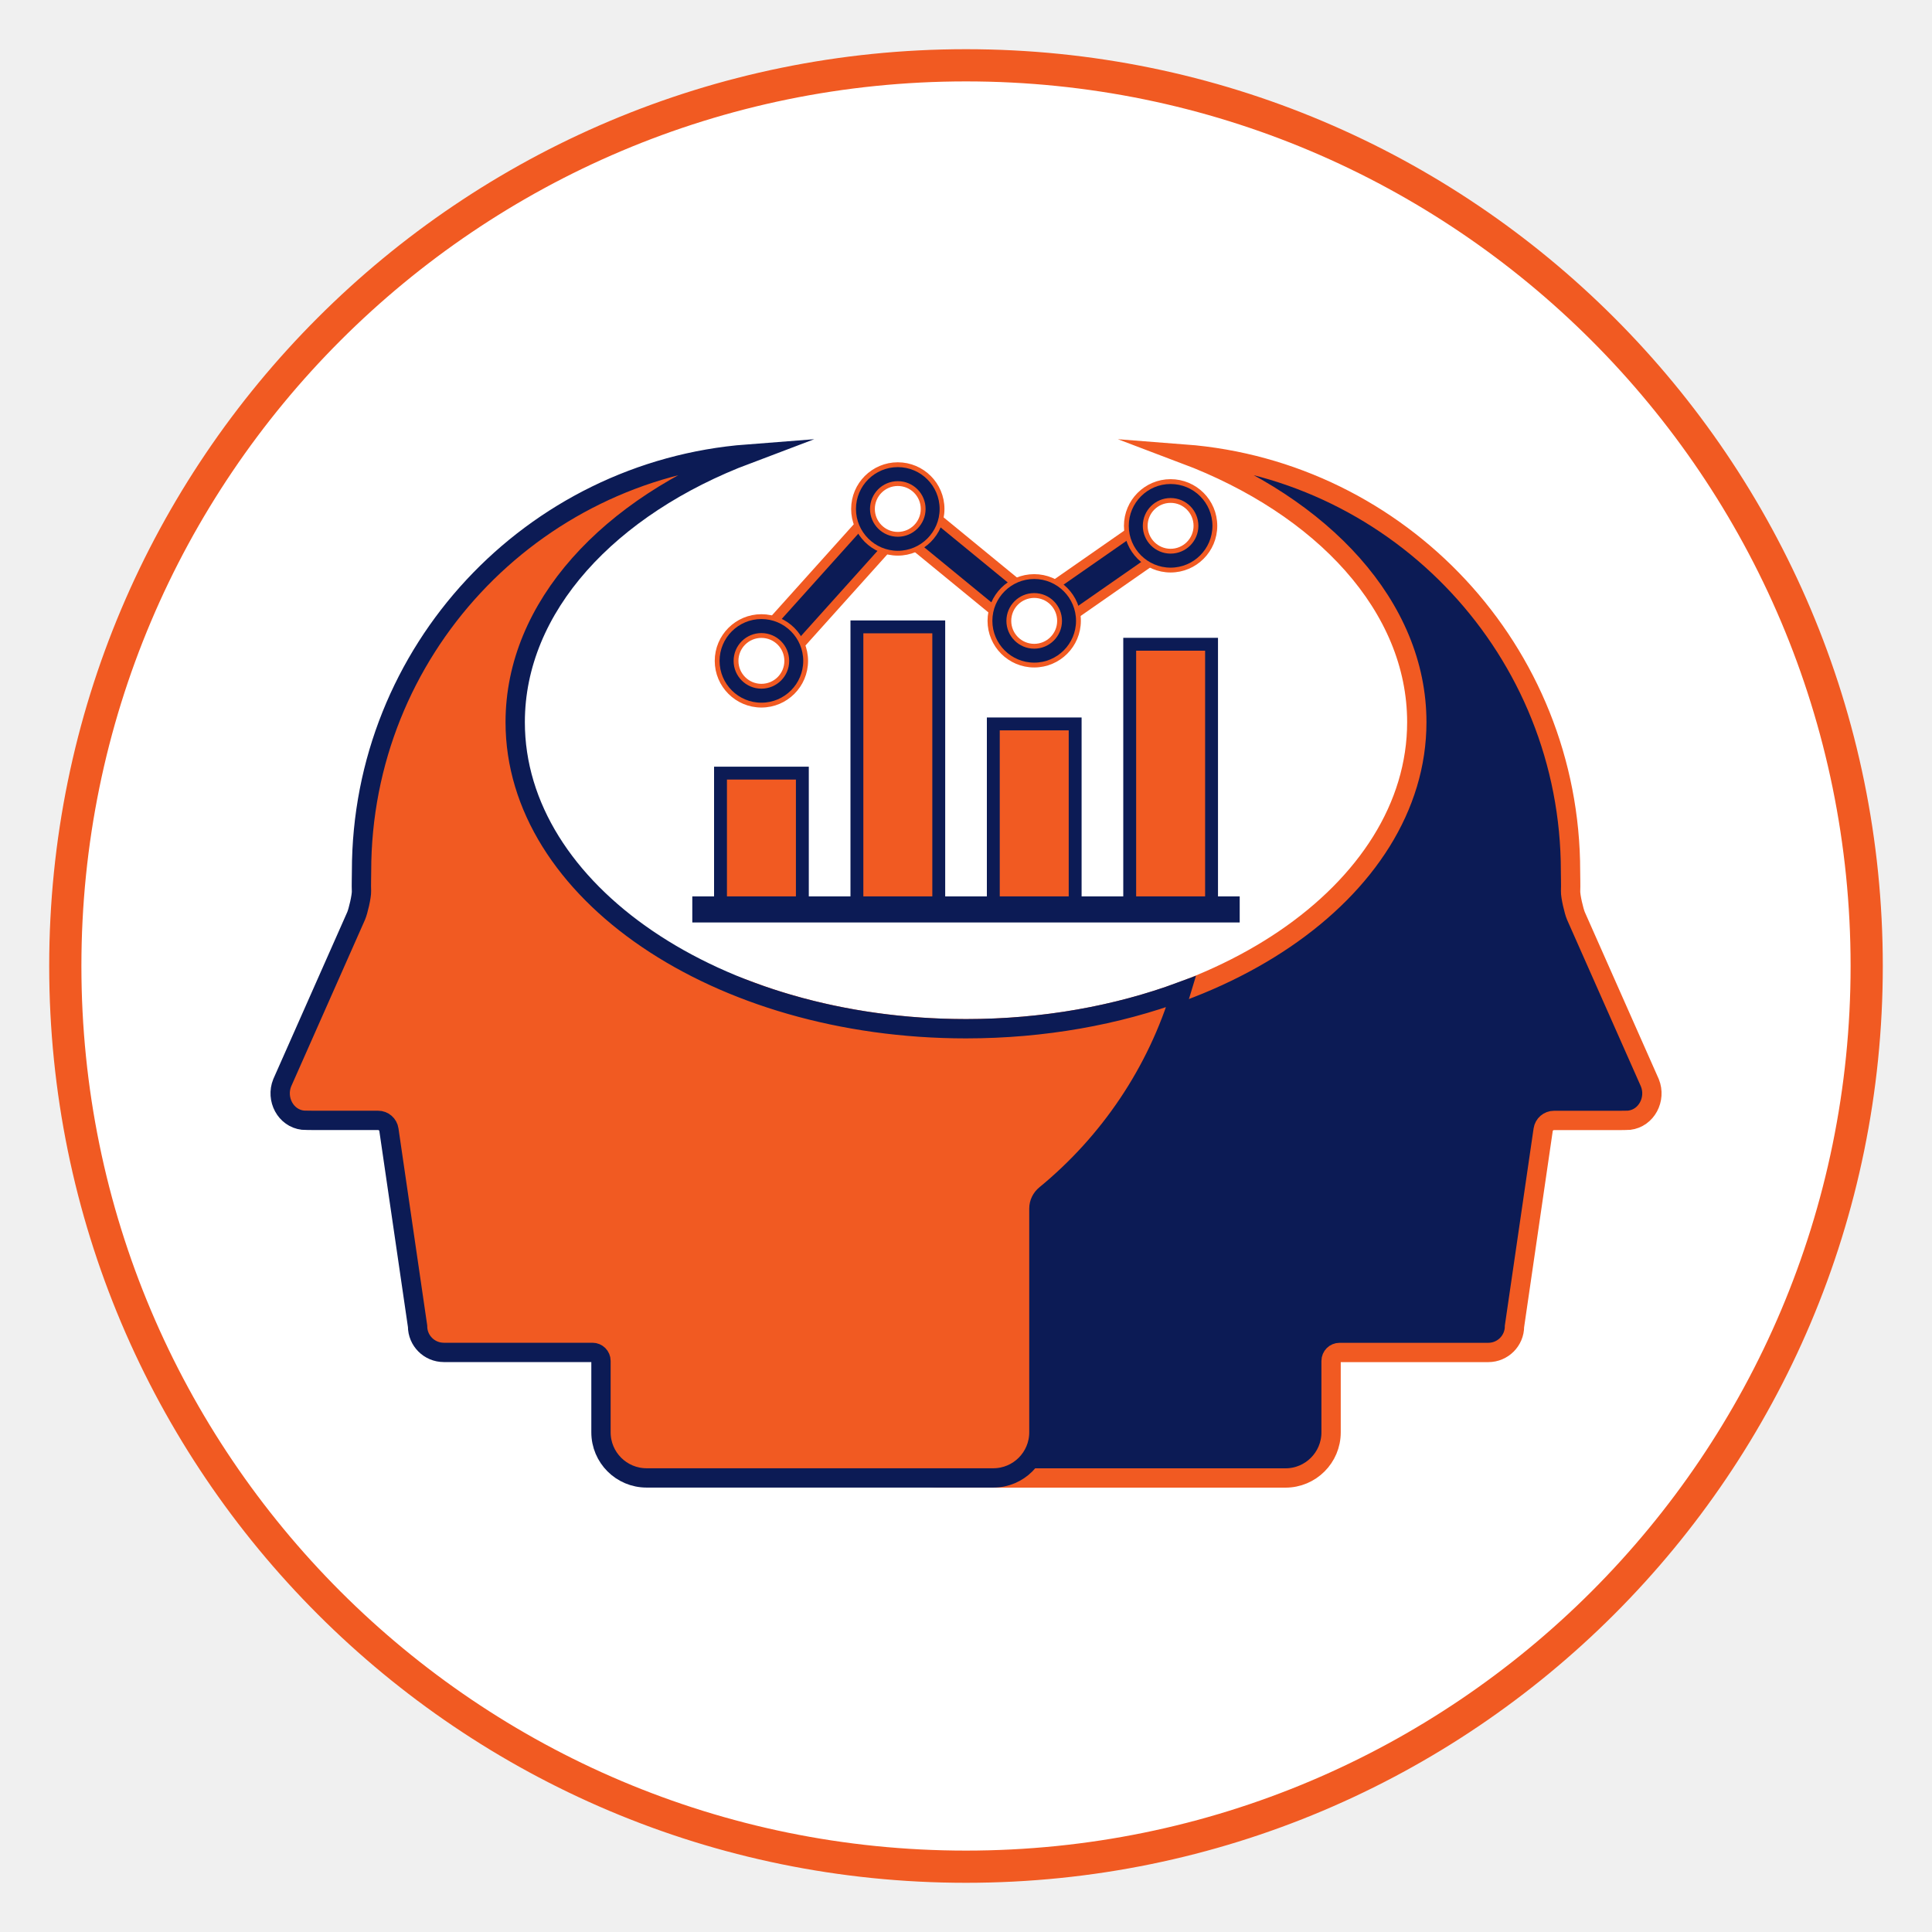
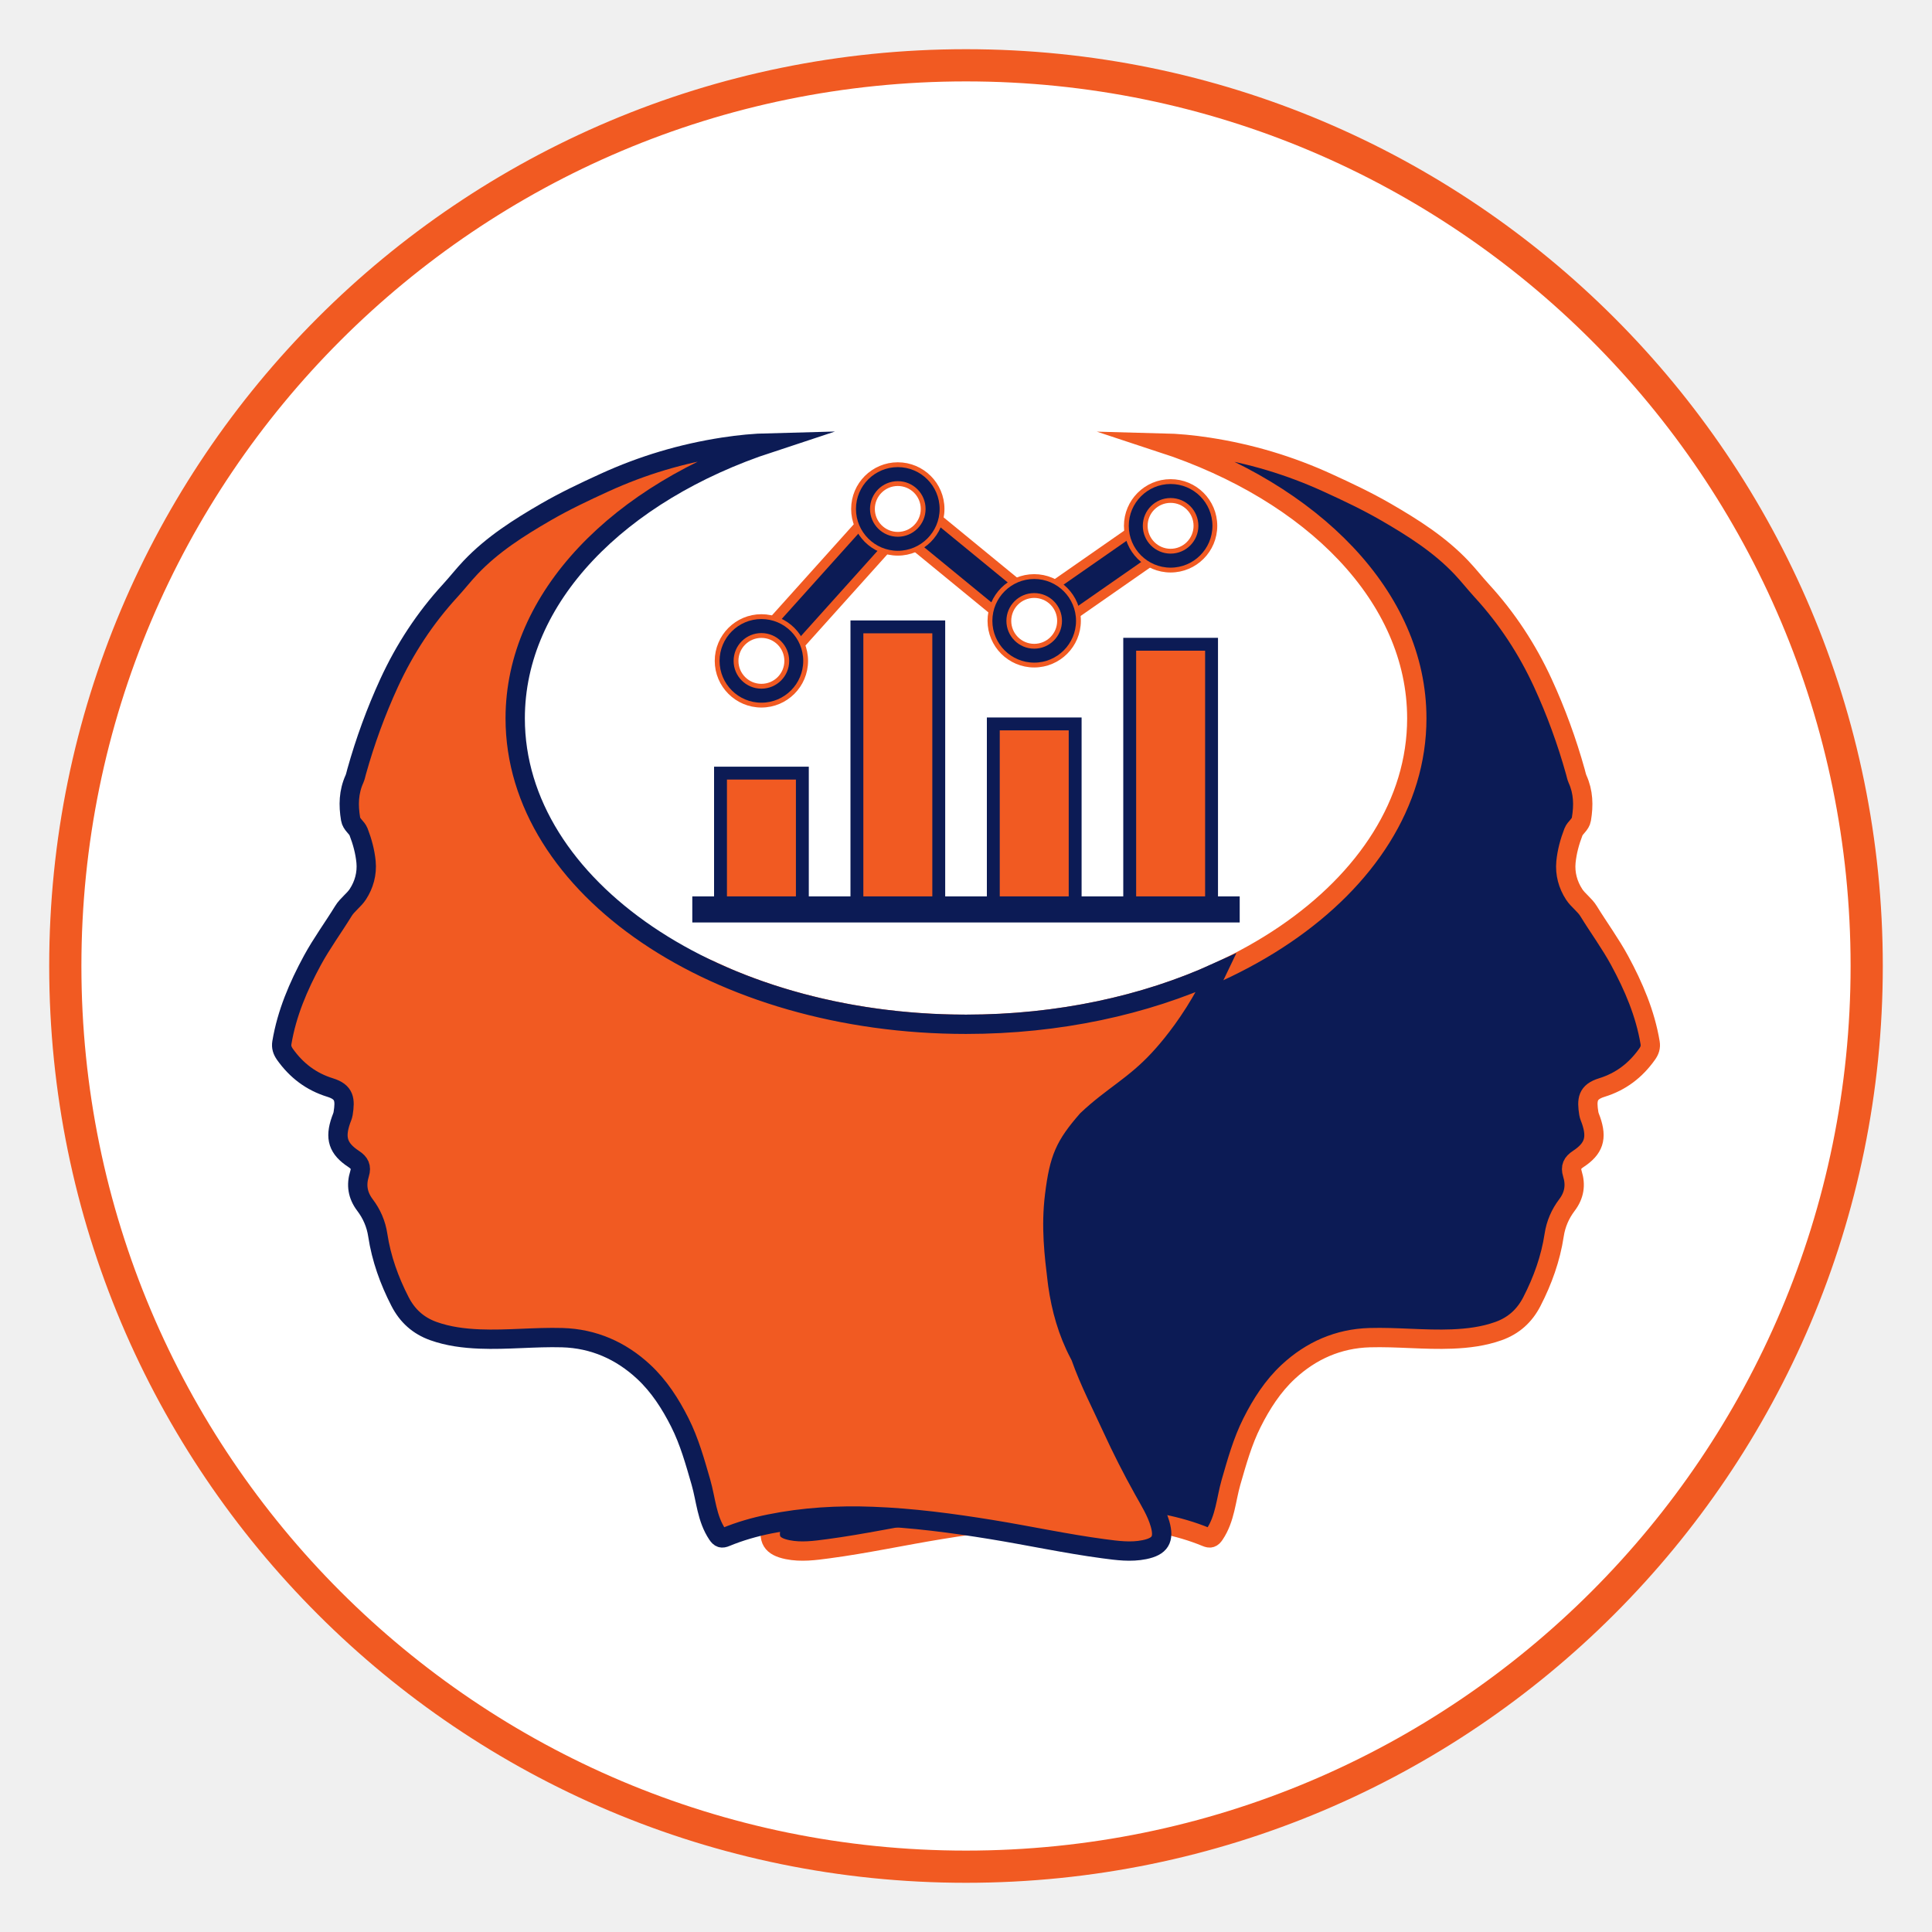
<svg xmlns="http://www.w3.org/2000/svg" version="1.1" id="Layer_1" x="0px" y="0px" viewBox="0 0 300 300" style="enable-background:new 0 0 300 300;" xml:space="preserve">
  <style type="text/css">
	.st0{fill:#FFFFFF;stroke:#F15A22;stroke-width:5;stroke-miterlimit:10;}
- 	.st1{fill:#0C1B55;stroke:#F15A22;stroke-width:2;stroke-miterlimit:10;}
- 	.st2{fill:#F15A22;stroke:#0C1B55;stroke-width:3;stroke-miterlimit:10;}
- 	.st3{fill:#0C1B55;stroke:#F15A22;stroke-width:3;stroke-miterlimit:10;}
- 	.st4{fill:#F15A22;stroke:#F15A22;stroke-width:7;stroke-miterlimit:10;}
- 	.st5{fill:#F15A22;stroke:#0C1B55;stroke-width:4;stroke-miterlimit:10;}
- 	.st6{fill:#0C1B55;stroke:#F15A22;stroke-width:0.75;stroke-miterlimit:10;}
- 	.st7{fill:#F15A22;stroke:#0C1B55;stroke-width:2;stroke-miterlimit:10;}
- 	.st8{fill:#0C1B55;}
+ 	.st1{fill:#F15A22;stroke:#F15A22;stroke-width:7;stroke-miterlimit:10;}
+ 	.st2{fill:#F15A22;stroke:#0C1B55;stroke-width:4;stroke-miterlimit:10;}
+ 	.st3{fill:#0C1B55;stroke:#F15A22;stroke-width:0.75;stroke-miterlimit:10;}
+ 	.st4{fill:#F15A22;stroke:#0C1B55;stroke-width:2;stroke-miterlimit:10;}
+ 	.st5{fill:#0C1B55;}
+ 	.st6{fill:#0C1B55;stroke:#F15A22;stroke-width:3;stroke-miterlimit:10;}
+ 	.st7{fill:#F15A22;stroke:#0C1B55;stroke-width:3;stroke-miterlimit:10;}
</style>
  <circle class="st0" cx="150" cy="150" r="139.86" />
-   <path class="st1" d="M411.46,230.73h-30.65c-1.22-4.6-5.4-8-10.38-8c-5.94,0-10.75,4.81-10.75,10.75s4.81,10.75,10.75,10.75  c4.98,0,9.16-3.4,10.38-8h30.65c1.52,0,2.75-1.23,2.75-2.75C414.21,231.97,412.98,230.73,411.46,230.73z" />
-   <path class="st1" d="M393.46,164.51c-4.98,0-9.16,3.4-10.38,8h-30.65c-1.52,0-2.75,1.23-2.75,2.75s1.23,2.75,2.75,2.75h30.65  c1.22,4.6,5.4,8,10.38,8c5.94,0,10.75-4.81,10.75-10.75S399.4,164.51,393.46,164.51z" />
-   <path class="st2" d="M417.66,190.51c-6.64,0-12.22,4.46-13.94,10.55h-40.64c-1.87-10.54-11.07-18.55-22.15-18.55  c-12.43,0-22.5,10.07-22.5,22.5s10.07,22.5,22.5,22.5c11.08,0,20.28-8.01,22.15-18.55h40.64c1.72,6.08,7.3,10.55,13.94,10.55  c8.01,0,14.5-6.49,14.5-14.5S425.67,190.51,417.66,190.51z M340.93,216.97c-6.6,0-11.95-5.35-11.95-11.95s5.35-11.95,11.95-11.95  c6.6,0,11.95,5.35,11.95,11.95S347.53,216.97,340.93,216.97z M417.66,212.76c-4.28,0-7.75-3.47-7.75-7.75s3.47-7.75,7.75-7.75  s7.75,3.47,7.75,7.75S421.94,212.76,417.66,212.76z" />
  <g>
-     <path class="st3" d="M256.19,168.14l-11.48-25.92c-0.31-0.71-0.86-3.07-0.83-3.84c0.04-0.99-0.01-2.11-0.01-3.09   c0-34.2-26.41-62.21-59.95-64.79C205.43,78.62,220,94.22,220,112.14c0,26.29-31.34,47.6-70,47.6c-12.09,0-23.47-2.09-33.4-5.76   c3.76,12.52,11.2,23.46,21.06,31.55c0.64,0.53,1.03,1.31,1.03,2.14v34.75c0,3.91,3.17,7.08,7.08,7.08h53.84   c3.91,0,7.08-3.17,7.08-7.08v-11.09c0-0.73,0.59-1.32,1.32-1.32h23.09c2.25,0,4.07-1.82,4.07-4.07l4.45-30.5   c0.12-0.84,0.84-1.46,1.69-1.46h10.17c0.17,0,1.34-0.01,1.5-0.03C255.68,173.63,257.21,170.66,256.19,168.14z" />
-     <path class="st2" d="M150,159.74c-38.66,0-70-21.31-70-47.6c0-17.92,14.57-33.52,36.09-41.64c-33.54,2.58-59.95,30.59-59.95,64.79   c0,0.99-0.05,2.1-0.01,3.09c0.03,0.78-0.52,3.13-0.83,3.84l-11.48,25.92c-1.02,2.52,0.52,5.49,3.21,5.8   c0.17,0.02,1.33,0.03,1.5,0.03h10.17c0.85,0,1.57,0.62,1.69,1.46l4.45,30.5c0,2.25,1.82,4.07,4.07,4.07h23.09   c0.73,0,1.32,0.59,1.32,1.32v11.09c0,3.91,3.17,7.08,7.08,7.08h53.84c3.91,0,7.08-3.17,7.08-7.08v-34.75   c0-0.83,0.38-1.61,1.03-2.14c9.86-8.09,17.3-19.03,21.06-31.55C173.47,157.65,162.09,159.74,150,159.74z" />
+     <line class="st1" x1="121.9" y1="98.53" x2="135.92" y2="82.92" />
+     <line class="st2" x1="121.9" y1="98.53" x2="135.92" y2="82.92" />
+     <line class="st1" x1="156.53" y1="93.07" x2="143.09" y2="82.05" />
+     <line class="st2" x1="156.53" y1="93.07" x2="143.09" y2="82.05" />
+     <line class="st1" x1="164.77" y1="93.49" x2="177.69" y2="84.49" />
+     <line class="st2" x1="164.92" y1="93.38" x2="177.69" y2="84.49" />
+     <path class="st3" d="M118.23,95.75c-3.79,0-6.87,3.08-6.87,6.87c0,3.79,3.08,6.87,6.87,6.87c3.79,0,6.87-3.08,6.87-6.87   C125.1,98.83,122.02,95.75,118.23,95.75z M118.23,106.56c-2.18,0-3.94-1.77-3.94-3.94c0-2.18,1.76-3.94,3.94-3.94   s3.94,1.76,3.94,3.94C122.17,104.8,120.41,106.56,118.23,106.56z" />
+     <path class="st3" d="M139.41,72.16c-3.79,0-6.87,3.08-6.87,6.87c0,3.79,3.08,6.87,6.87,6.87c3.79,0,6.87-3.08,6.87-6.87   C146.28,75.24,143.2,72.16,139.41,72.16z M139.41,82.97c-2.18,0-3.94-1.77-3.94-3.94s1.76-3.94,3.94-3.94s3.94,1.76,3.94,3.94   S141.59,82.97,139.41,82.97z" />
+     <path class="st3" d="M160.59,89.53c-3.79,0-6.87,3.08-6.87,6.87c0,3.79,3.08,6.87,6.87,6.87c3.79,0,6.87-3.08,6.87-6.87   C167.46,92.61,164.38,89.53,160.59,89.53z M160.59,100.35c-2.18,0-3.94-1.77-3.94-3.94c0-2.18,1.76-3.94,3.94-3.94   s3.94,1.76,3.94,3.94C164.53,98.58,162.77,100.35,160.59,100.35z" />
+     <path class="st3" d="M181.77,74.78c-3.79,0-6.87,3.08-6.87,6.87c0,3.79,3.08,6.87,6.87,6.87c3.79,0,6.87-3.08,6.87-6.87   C188.64,77.85,185.56,74.78,181.77,74.78z M181.77,85.59c-2.18,0-3.94-1.77-3.94-3.94c0-2.18,1.76-3.94,3.94-3.94   s3.94,1.76,3.94,3.94C185.71,83.82,183.95,85.59,181.77,85.59z" />
+     <g>
+       <rect x="175.42" y="100.04" class="st4" width="12.71" height="41.15" />
+       <rect x="154.24" y="112.41" class="st4" width="12.71" height="28.78" />
+       <rect x="133.06" y="97.34" class="st4" width="12.71" height="43.85" />
+       <rect x="111.88" y="120.05" class="st4" width="12.71" height="21.14" />
+     </g>
+     <rect x="107.5" y="139.19" class="st5" width="85" height="4.05" />
  </g>
  <g>
-     <line class="st4" x1="121.9" y1="98.53" x2="135.92" y2="82.92" />
-     <line class="st5" x1="121.9" y1="98.53" x2="135.92" y2="82.92" />
-     <line class="st4" x1="156.53" y1="93.07" x2="143.09" y2="82.05" />
-     <line class="st5" x1="156.53" y1="93.07" x2="143.09" y2="82.05" />
-     <line class="st4" x1="164.77" y1="93.49" x2="177.69" y2="84.49" />
-     <line class="st5" x1="164.92" y1="93.38" x2="177.69" y2="84.49" />
-     <path class="st6" d="M118.23,95.75c-3.79,0-6.87,3.08-6.87,6.87c0,3.79,3.08,6.87,6.87,6.87c3.79,0,6.87-3.08,6.87-6.87   C125.1,98.83,122.02,95.75,118.23,95.75z M118.23,106.56c-2.18,0-3.94-1.77-3.94-3.94c0-2.18,1.76-3.94,3.94-3.94   s3.94,1.76,3.94,3.94C122.17,104.8,120.41,106.56,118.23,106.56z" />
-     <path class="st6" d="M139.41,72.16c-3.79,0-6.87,3.08-6.87,6.87c0,3.79,3.08,6.87,6.87,6.87c3.79,0,6.87-3.08,6.87-6.87   C146.28,75.24,143.2,72.16,139.41,72.16z M139.41,82.97c-2.18,0-3.94-1.77-3.94-3.94s1.76-3.94,3.94-3.94s3.94,1.76,3.94,3.94   S141.59,82.97,139.41,82.97z" />
-     <path class="st6" d="M160.59,89.53c-3.79,0-6.87,3.08-6.87,6.87c0,3.79,3.08,6.87,6.87,6.87c3.79,0,6.87-3.08,6.87-6.87   C167.46,92.61,164.38,89.53,160.59,89.53z M160.59,100.35c-2.18,0-3.94-1.77-3.94-3.94c0-2.18,1.76-3.94,3.94-3.94   s3.94,1.76,3.94,3.94C164.53,98.58,162.77,100.35,160.59,100.35z" />
-     <path class="st6" d="M181.77,74.78c-3.79,0-6.87,3.08-6.87,6.87c0,3.79,3.08,6.87,6.87,6.87c3.79,0,6.87-3.08,6.87-6.87   C188.64,77.85,185.56,74.78,181.77,74.78z M181.77,85.59c-2.18,0-3.94-1.77-3.94-3.94c0-2.18,1.76-3.94,3.94-3.94   s3.94,1.76,3.94,3.94C185.71,83.82,183.95,85.59,181.77,85.59z" />
-     <g>
-       <rect x="175.42" y="100.04" class="st7" width="12.71" height="41.15" />
-       <rect x="154.24" y="112.41" class="st7" width="12.71" height="28.78" />
-       <rect x="133.06" y="97.34" class="st7" width="12.71" height="43.85" />
-       <rect x="111.88" y="120.05" class="st7" width="12.71" height="21.14" />
-     </g>
-     <rect x="107.5" y="139.19" class="st8" width="85" height="4.05" />
+     <path class="st6" d="M256.23,161.92c-0.76-4.56-2.56-8.75-4.73-12.76c-1.44-2.65-3.24-5.1-4.82-7.67   c-0.62-1.01-1.64-1.68-2.25-2.62c-0.96-1.48-1.44-3.19-1.27-5.01c0.16-1.61,0.58-3.16,1.16-4.66c0.29-0.74,1.09-1.12,1.24-2.01   c0.36-2.14,0.31-4.2-0.6-6.21c-0.16-0.36-0.23-0.77-0.34-1.15c-1.32-4.72-3-9.32-5.04-13.76c-2.41-5.24-5.56-10.06-9.49-14.34   c-1.08-1.18-2.06-2.44-3.17-3.61c-3.39-3.57-7.47-6.15-11.68-8.59c-2.94-1.7-6-3.15-9.09-4.56c-5.92-2.71-12.07-4.54-18.5-5.53   c-2.39-0.37-4.78-0.6-7.18-0.66C203.87,76.46,220,92.73,220,111.55c0,26.23-31.34,47.5-70,47.5c-14.39,0-27.76-2.95-38.88-8   c1,2.11,2.12,4.16,3.37,6.14c1.63,2.59,3.47,5.05,5.56,7.3c3.33,3.58,6.83,6.99,11.14,9.42c0.38,0.21,0.77,0.5,1.18,0.54   c1.45,0.15,2.03,1.14,2.43,2.34c0.97,2.86,1.37,5.81,1.43,8.81c0.09,4.64,0.16,9.3-0.49,13.89c-0.52,3.7-1.54,7.35-3.31,10.71   c-0.1,0.19-0.21,0.39-0.28,0.59c-1.33,3.76-3.18,7.29-4.83,10.9c-1.5,3.27-3.13,6.49-4.89,9.64c-0.95,1.71-2.02,3.39-2.57,5.3   c-0.69,2.42-0.02,3.5,2.43,4c2.11,0.43,4.22,0.14,6.32-0.14c5.86-0.78,11.64-2.04,17.48-2.99c6.09-0.99,12.2-1.8,18.38-2.03   c5.39-0.21,10.73,0.1,16.01,1.17c2.33,0.47,4.61,1.12,6.81,2.03c0.62,0.26,0.91,0.18,1.31-0.42c1.65-2.46,1.77-5.37,2.55-8.09   c0.91-3.15,1.79-6.33,3.27-9.27c1.46-2.9,3.23-5.66,5.62-7.88c3.54-3.29,7.77-5.16,12.64-5.3c4.27-0.12,8.54,0.38,12.81,0.21   c2.46-0.1,4.87-0.4,7.2-1.23c2.34-0.84,4.03-2.35,5.18-4.58c1.68-3.27,2.91-6.69,3.46-10.32c0.26-1.74,0.95-3.31,1.99-4.68   c1.15-1.52,1.38-3.12,0.84-4.85c-0.33-1.06,0-1.7,0.9-2.29c2.45-1.61,2.96-3.24,1.99-6.02c-0.12-0.34-0.28-0.68-0.34-1.04   c-0.34-2.15-0.24-3.34,2.03-4.04c2.94-0.91,5.22-2.65,7-5.15C256.17,163.13,256.34,162.59,256.23,161.92z" />
+     <path class="st7" d="M163.76,185.6c-0.61,4.94-0.07,9.31,0.41,13.26c0.03,0.28,0.05,0.42,0.08,0.63c0.52,3.7,1.54,7.35,3.31,10.71   c0.1,0.19,0.21,0.39,0.28,0.59c1.33,3.76,3.18,7.29,4.83,10.9c1.5,3.27,3.13,6.49,4.89,9.64c0.95,1.71,2.02,3.39,2.57,5.3   c0.69,2.42,0.02,3.5-2.43,4c-2.11,0.43-4.22,0.14-6.32-0.14c-5.86-0.78-11.64-2.04-17.48-2.99c-6.09-0.99-12.2-1.8-18.38-2.03   c-5.39-0.21-10.73,0.1-16.01,1.17c-2.33,0.47-4.61,1.12-6.81,2.03c-0.62,0.26-0.91,0.18-1.31-0.42c-1.65-2.46-1.77-5.37-2.55-8.09   c-0.91-3.15-1.79-6.33-3.27-9.27c-1.46-2.9-3.23-5.66-5.62-7.88c-3.54-3.29-7.77-5.16-12.64-5.3c-4.27-0.12-8.54,0.38-12.81,0.21   c-2.46-0.1-4.87-0.4-7.2-1.23c-2.34-0.84-4.03-2.35-5.18-4.58c-1.68-3.27-2.91-6.69-3.46-10.32c-0.26-1.74-0.95-3.31-1.99-4.68   c-1.15-1.52-1.38-3.12-0.84-4.85c0.33-1.06,0-1.7-0.9-2.29c-2.45-1.61-2.96-3.24-1.99-6.02c0.12-0.34,0.28-0.68,0.34-1.04   c0.34-2.15,0.24-3.34-2.03-4.04c-2.94-0.91-5.22-2.65-7-5.15c-0.42-0.6-0.59-1.14-0.48-1.82c0.76-4.56,2.56-8.75,4.73-12.76   c1.44-2.65,3.24-5.1,4.82-7.67c0.62-1.01,1.64-1.68,2.25-2.62c0.96-1.48,1.44-3.19,1.27-5.01c-0.16-1.61-0.58-3.16-1.16-4.66   c-0.29-0.74-1.09-1.12-1.24-2.01c-0.36-2.14-0.31-4.2,0.6-6.21c0.16-0.36,0.23-0.77,0.34-1.15c1.32-4.72,3-9.32,5.04-13.76   c2.41-5.24,5.56-10.06,9.49-14.34c1.08-1.18,2.06-2.44,3.17-3.61c3.39-3.57,7.47-6.15,11.68-8.59c2.94-1.7,6-3.15,9.09-4.56   c5.92-2.71,12.07-4.54,18.5-5.53c2.39-0.37,4.78-0.6,7.18-0.66C96.13,76.46,80,92.73,80,111.55c0,26.23,31.34,47.5,70,47.5   c14.39,0,27.76-2.95,38.88-8c-1,2.11-2.12,4.16-3.37,6.14c-2.56,4.06-5.04,6.74-5.56,7.3c-3.81,4.12-7.25,5.74-11.14,9.42l0,0   C165.36,177.88,164.48,179.81,163.76,185.6z" />
  </g>
</svg>
